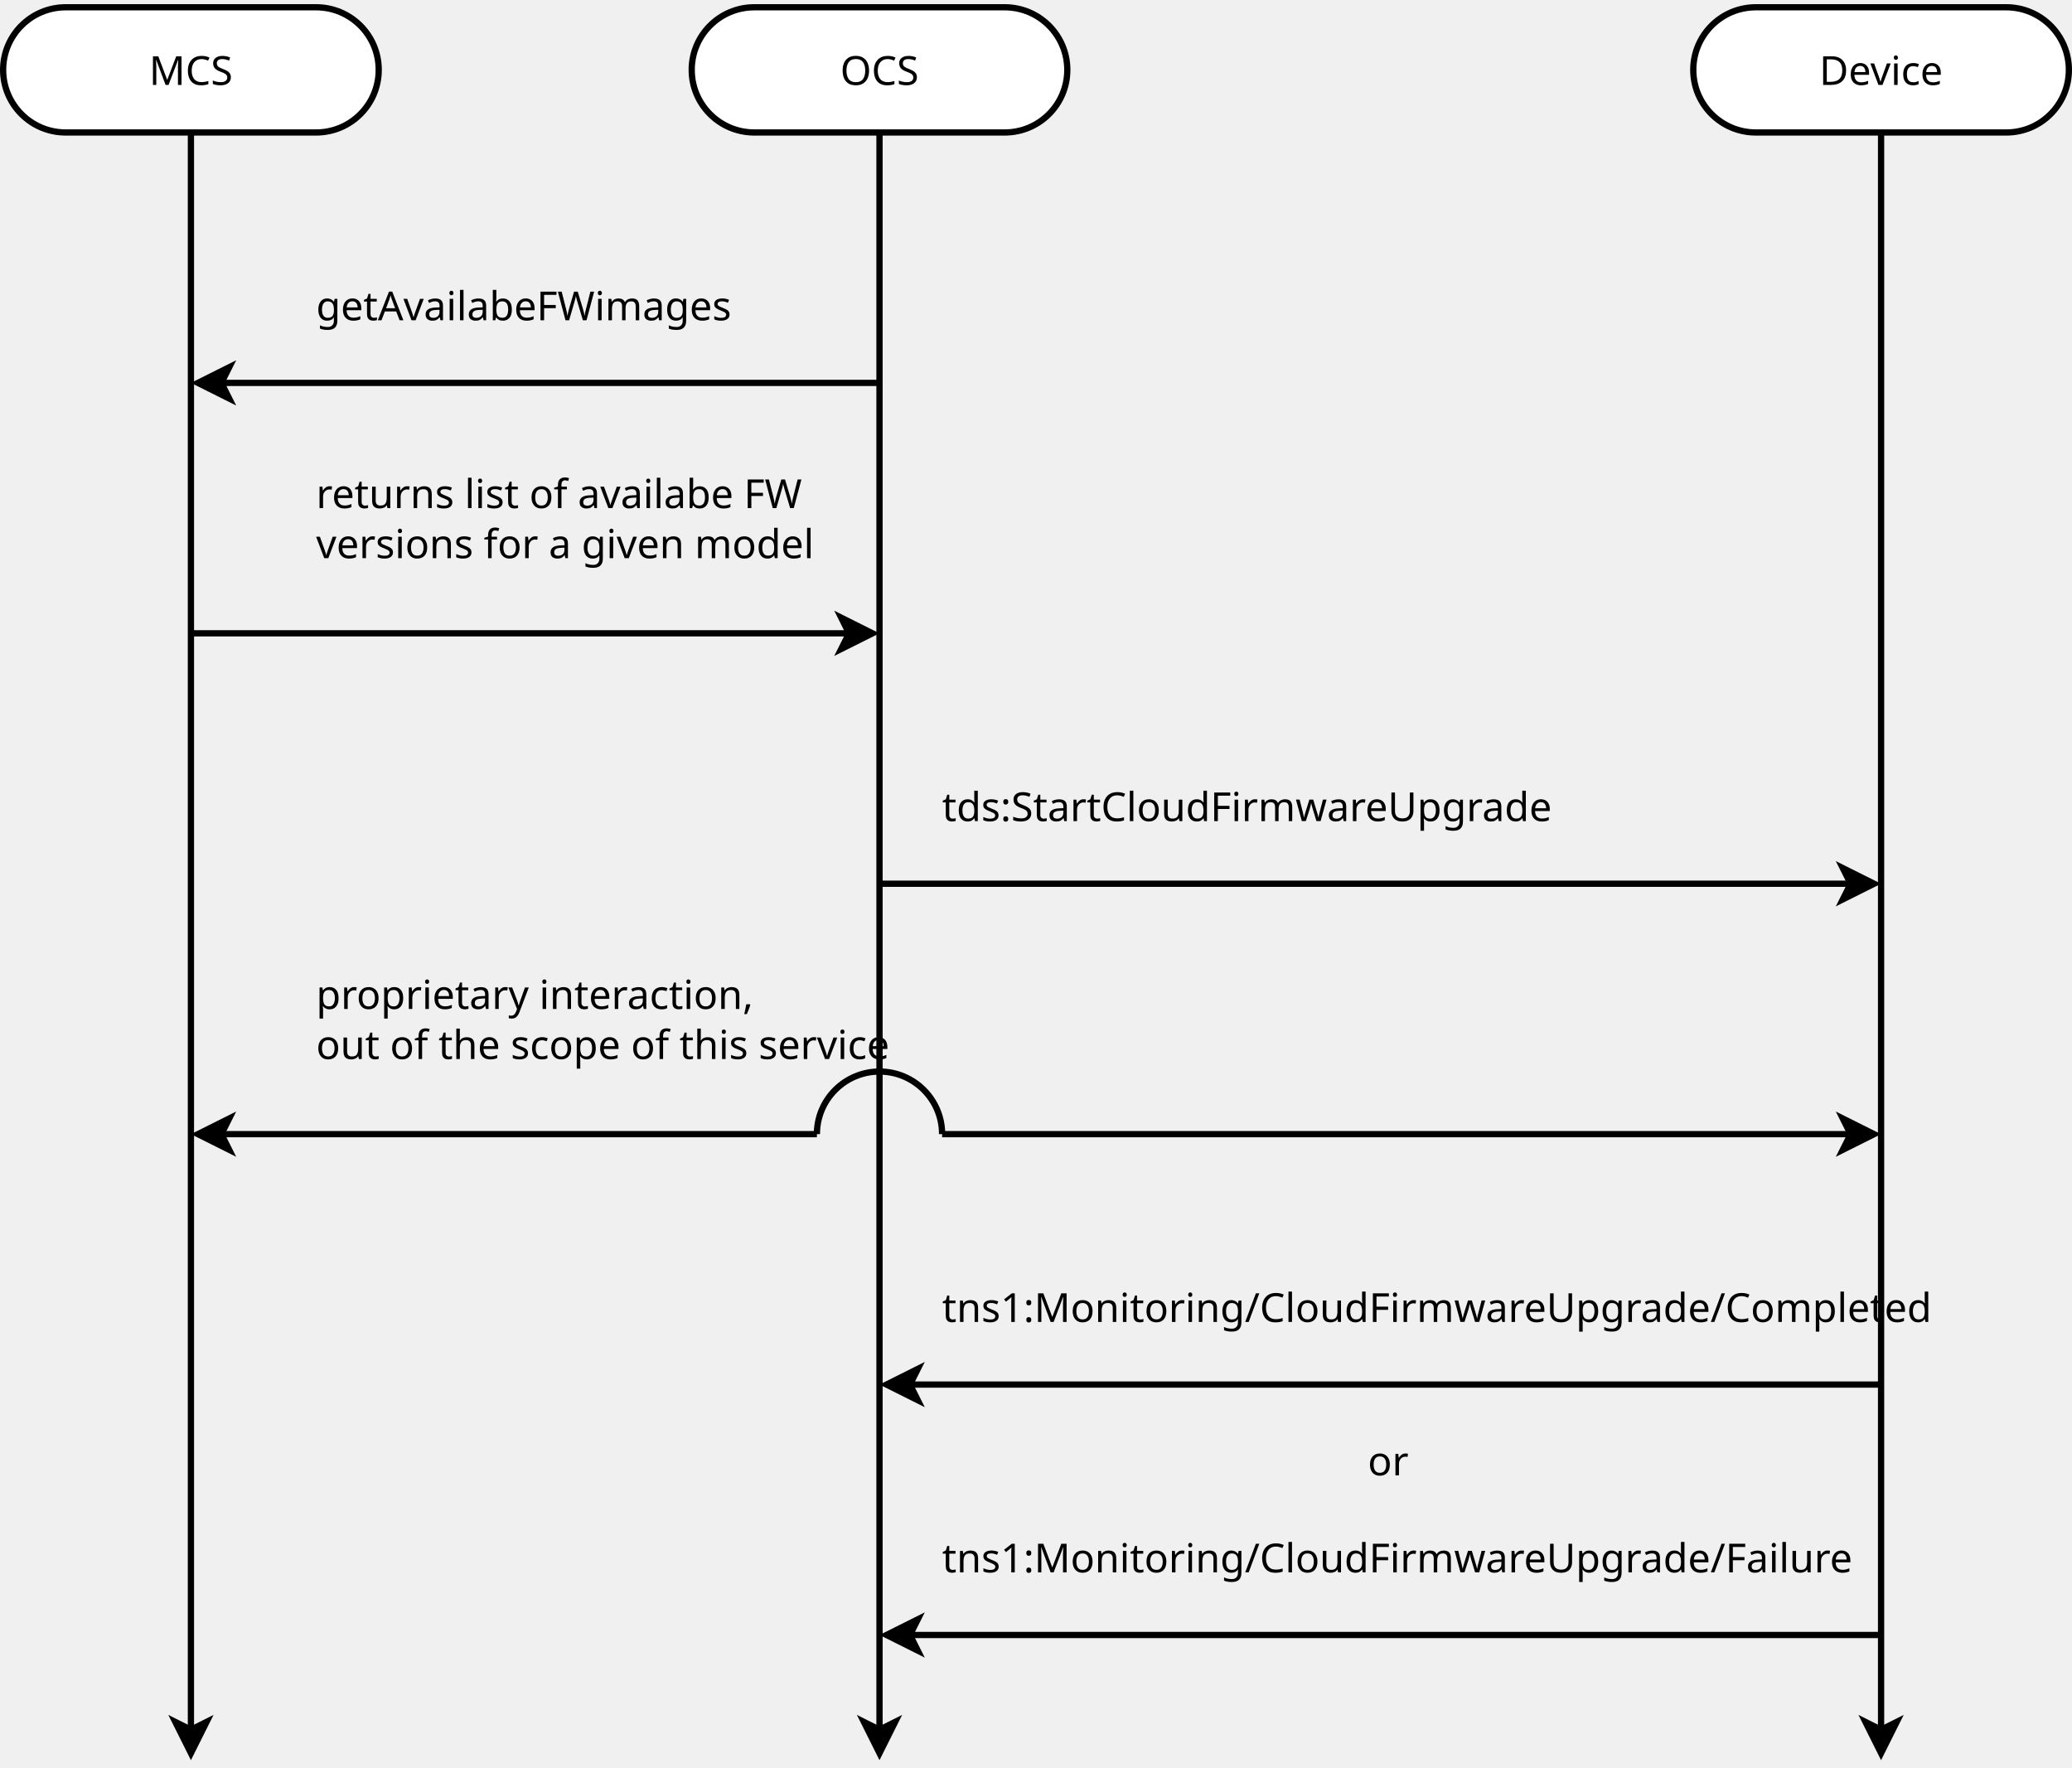
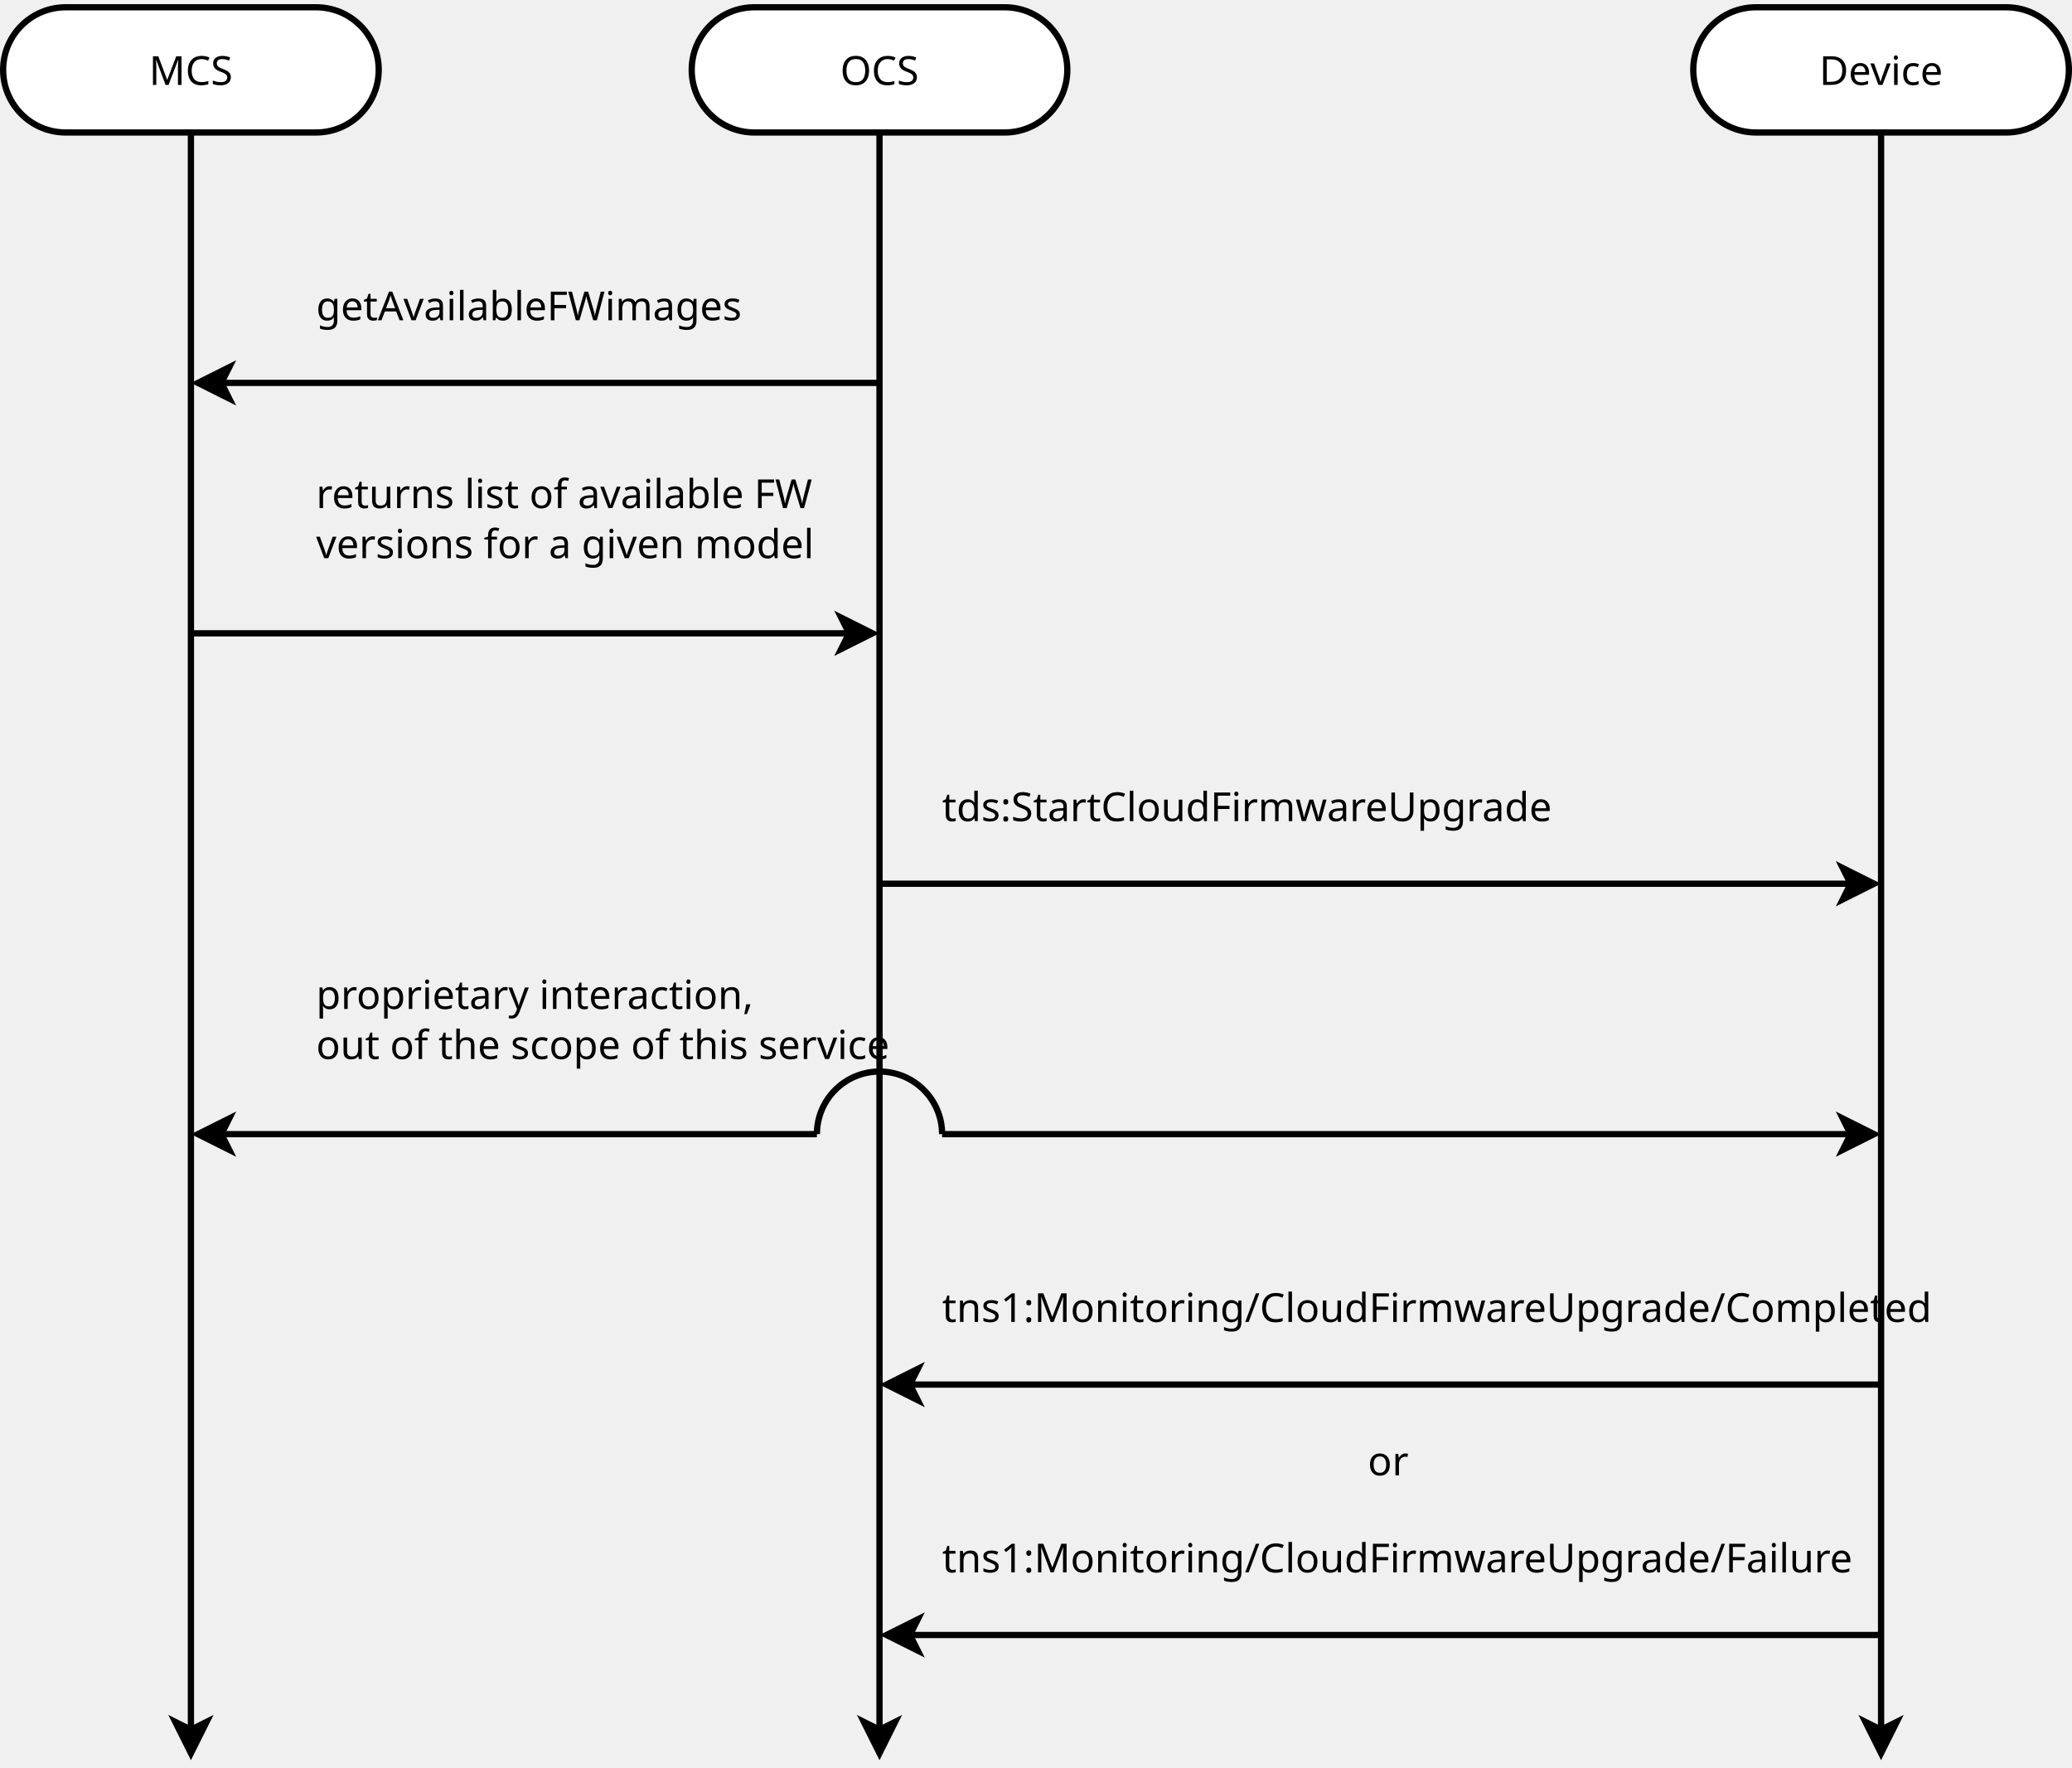
<svg xmlns="http://www.w3.org/2000/svg" width="34cm" height="29cm" viewBox="79 58 662 564">
  <g>
    <path style="fill: #ffffff" d="M 100 60 L 180,60 C 191.046,60 200,68.954 200,80 C 200,91.046 191.046,100 180,100 L 100,100 C 88.954,100 80,91.046 80,80 C 80,68.954 88.954,60 100,60z" />
    <path style="fill: none; fill-opacity:0; stroke-width: 2; stroke: #000000" d="M 100 60 L 180,60 C 191.046,60 200,68.954 200,80 C 200,91.046 191.046,100 180,100 L 100,100 C 88.954,100 80,91.046 80,80 C 80,68.954 88.954,60 100,60" />
    <text font-size="12.8" style="fill: #000000;text-anchor:middle;font-family:sans-serif;font-style:normal;font-weight:normal" x="140" y="84.8">
      <tspan x="140" y="84.8">MCS</tspan>
    </text>
  </g>
  <g>
    <path style="fill: #ffffff" d="M 640 60 L 720,60 C 731.046,60 740,68.954 740,80 C 740,91.046 731.046,100 720,100 L 640,100 C 628.954,100 620,91.046 620,80 C 620,68.954 628.954,60 640,60z" />
    <path style="fill: none; fill-opacity:0; stroke-width: 2; stroke: #000000" d="M 640 60 L 720,60 C 731.046,60 740,68.954 740,80 C 740,91.046 731.046,100 720,100 L 640,100 C 628.954,100 620,91.046 620,80 C 620,68.954 628.954,60 640,60" />
    <text font-size="12.8" style="fill: #000000;text-anchor:middle;font-family:sans-serif;font-style:normal;font-weight:normal" x="680" y="84.8">
      <tspan x="680" y="84.8">Device</tspan>
    </text>
  </g>
  <g>
    <path style="fill: #ffffff" d="M 320 60 L 400,60 C 411.046,60 420,68.954 420,80 C 420,91.046 411.046,100 400,100 L 320,100 C 308.954,100 300,91.046 300,80 C 300,68.954 308.954,60 320,60z" />
    <path style="fill: none; fill-opacity:0; stroke-width: 2; stroke: #000000" d="M 320 60 L 400,60 C 411.046,60 420,68.954 420,80 C 420,91.046 411.046,100 400,100 L 320,100 C 308.954,100 300,91.046 300,80 C 300,68.954 308.954,60 320,60" />
    <text font-size="12.8" style="fill: #000000;text-anchor:middle;font-family:sans-serif;font-style:normal;font-weight:normal" x="360" y="84.8">
      <tspan x="360" y="84.8">OCS</tspan>
    </text>
  </g>
  <g>
    <line style="fill: none; fill-opacity:0; stroke-width: 2; stroke: #000000" x1="140" y1="100" x2="140" y2="610.264" />
    <polygon style="fill: #000000" points="140,617.764 135,607.764 140,610.264 145,607.764 " />
    <polygon style="fill: none; fill-opacity:0; stroke-width: 2; stroke: #000000" points="140,617.764 135,607.764 140,610.264 145,607.764 " />
  </g>
  <g>
    <line style="fill: none; fill-opacity:0; stroke-width: 2; stroke: #000000" x1="149.736" y1="180" x2="360" y2="180" />
    <polygon style="fill: #000000" points="142.236,180 152.236,175 149.736,180 152.236,185 " />
    <polygon style="fill: none; fill-opacity:0; stroke-width: 2; stroke: #000000" points="142.236,180 152.236,175 149.736,180 152.236,185 " />
  </g>
  <g>
    <line style="fill: none; fill-opacity:0; stroke-width: 2; stroke: #000000" x1="350.264" y1="260" x2="140" y2="260" />
    <polygon style="fill: #000000" points="357.764,260 347.764,265 350.264,260 347.764,255 " />
    <polygon style="fill: none; fill-opacity:0; stroke-width: 2; stroke: #000000" points="357.764,260 347.764,265 350.264,260 347.764,255 " />
  </g>
  <g>
    <line style="fill: none; fill-opacity:0; stroke-width: 2; stroke: #000000" x1="360" y1="100" x2="360" y2="610.264" />
    <polygon style="fill: #000000" points="360,617.764 355,607.764 360,610.264 365,607.764 " />
    <polygon style="fill: none; fill-opacity:0; stroke-width: 2; stroke: #000000" points="360,617.764 355,607.764 360,610.264 365,607.764 " />
  </g>
  <g>
    <line style="fill: none; fill-opacity:0; stroke-width: 2; stroke: #000000" x1="680" y1="100" x2="680" y2="610.264" />
    <polygon style="fill: #000000" points="680,617.764 675,607.764 680,610.264 685,607.764 " />
    <polygon style="fill: none; fill-opacity:0; stroke-width: 2; stroke: #000000" points="680,617.764 675,607.764 680,610.264 685,607.764 " />
  </g>
  <text font-size="12.8" style="fill: #000000;text-anchor:start;font-family:sans-serif;font-style:normal;font-weight:normal" x="180" y="160">
-     <tspan x="180" y="160">getAvailabeFWimages</tspan>
+     <tspan x="180" y="160">getAvailableFWimages</tspan>
  </text>
  <text font-size="12.8" style="fill: #000000;text-anchor:start;font-family:sans-serif;font-style:normal;font-weight:normal" x="180" y="220">
-     <tspan x="180" y="220">returns list of availabe FW</tspan>
+     <tspan x="180" y="220">returns list of available FW</tspan>
    <tspan x="180" y="236">versions for a given model</tspan>
  </text>
  <g>
    <line style="fill: none; fill-opacity:0; stroke-width: 2; stroke: #000000" x1="360" y1="340" x2="670.264" y2="340" />
    <polygon style="fill: #000000" points="677.764,340 667.764,345 670.264,340 667.764,335 " />
    <polygon style="fill: none; fill-opacity:0; stroke-width: 2; stroke: #000000" points="677.764,340 667.764,345 670.264,340 667.764,335 " />
  </g>
  <text font-size="12.8" style="fill: #000000;text-anchor:start;font-family:sans-serif;font-style:normal;font-weight:normal" x="380" y="320">
    <tspan x="380" y="320">tds:StartCloudFirmwareUpgrade</tspan>
  </text>
  <path style="fill: none; fill-opacity:0; stroke-width: 2; stroke: #000000" d="M 380,420 A 20,20 0 1 0 340,420" />
  <g>
    <line style="fill: none; fill-opacity:0; stroke-width: 2; stroke: #000000" x1="380" y1="420" x2="670.264" y2="420" />
    <polygon style="fill: #000000" points="677.764,420 667.764,425 670.264,420 667.764,415 " />
    <polygon style="fill: none; fill-opacity:0; stroke-width: 2; stroke: #000000" points="677.764,420 667.764,425 670.264,420 667.764,415 " />
  </g>
  <g>
    <line style="fill: none; fill-opacity:0; stroke-width: 2; stroke: #000000" x1="340" y1="420" x2="149.736" y2="420" />
    <polygon style="fill: #000000" points="142.236,420 152.236,415 149.736,420 152.236,425 " />
    <polygon style="fill: none; fill-opacity:0; stroke-width: 2; stroke: #000000" points="142.236,420 152.236,415 149.736,420 152.236,425 " />
  </g>
  <text font-size="12.8" style="fill: #000000;text-anchor:start;font-family:sans-serif;font-style:normal;font-weight:normal" x="180" y="380">
    <tspan x="180" y="380">proprietary interaction,</tspan>
    <tspan x="180" y="396">out of the scope of this service</tspan>
  </text>
  <g>
    <line style="fill: none; fill-opacity:0; stroke-width: 2; stroke: #000000" x1="680" y1="500" x2="369.736" y2="500" />
    <polygon style="fill: #000000" points="362.236,500 372.236,495 369.736,500 372.236,505 " />
    <polygon style="fill: none; fill-opacity:0; stroke-width: 2; stroke: #000000" points="362.236,500 372.236,495 369.736,500 372.236,505 " />
  </g>
  <text font-size="12.8" style="fill: #000000;text-anchor:start;font-family:sans-serif;font-style:normal;font-weight:normal" x="380" y="480">
    <tspan x="380" y="480">tns1:Monitoring/CloudFirmwareUpgrade/Completed</tspan>
  </text>
  <g>
    <line style="fill: none; fill-opacity:0; stroke-width: 2; stroke: #000000" x1="680" y1="580" x2="369.736" y2="580" />
    <polygon style="fill: #000000" points="362.236,580 372.236,575 369.736,580 372.236,585 " />
    <polygon style="fill: none; fill-opacity:0; stroke-width: 2; stroke: #000000" points="362.236,580 372.236,575 369.736,580 372.236,585 " />
  </g>
  <text font-size="12.8" style="fill: #000000;text-anchor:start;font-family:sans-serif;font-style:normal;font-weight:normal" x="380" y="560">
    <tspan x="380" y="560">tns1:Monitoring/CloudFirmwareUpgrade/Failure</tspan>
  </text>
  <text font-size="12.8" style="fill: #000000;text-anchor:start;font-family:sans-serif;font-style:normal;font-weight:normal" x="516.002" y="529">
    <tspan x="516.002" y="529">or</tspan>
  </text>
</svg>
